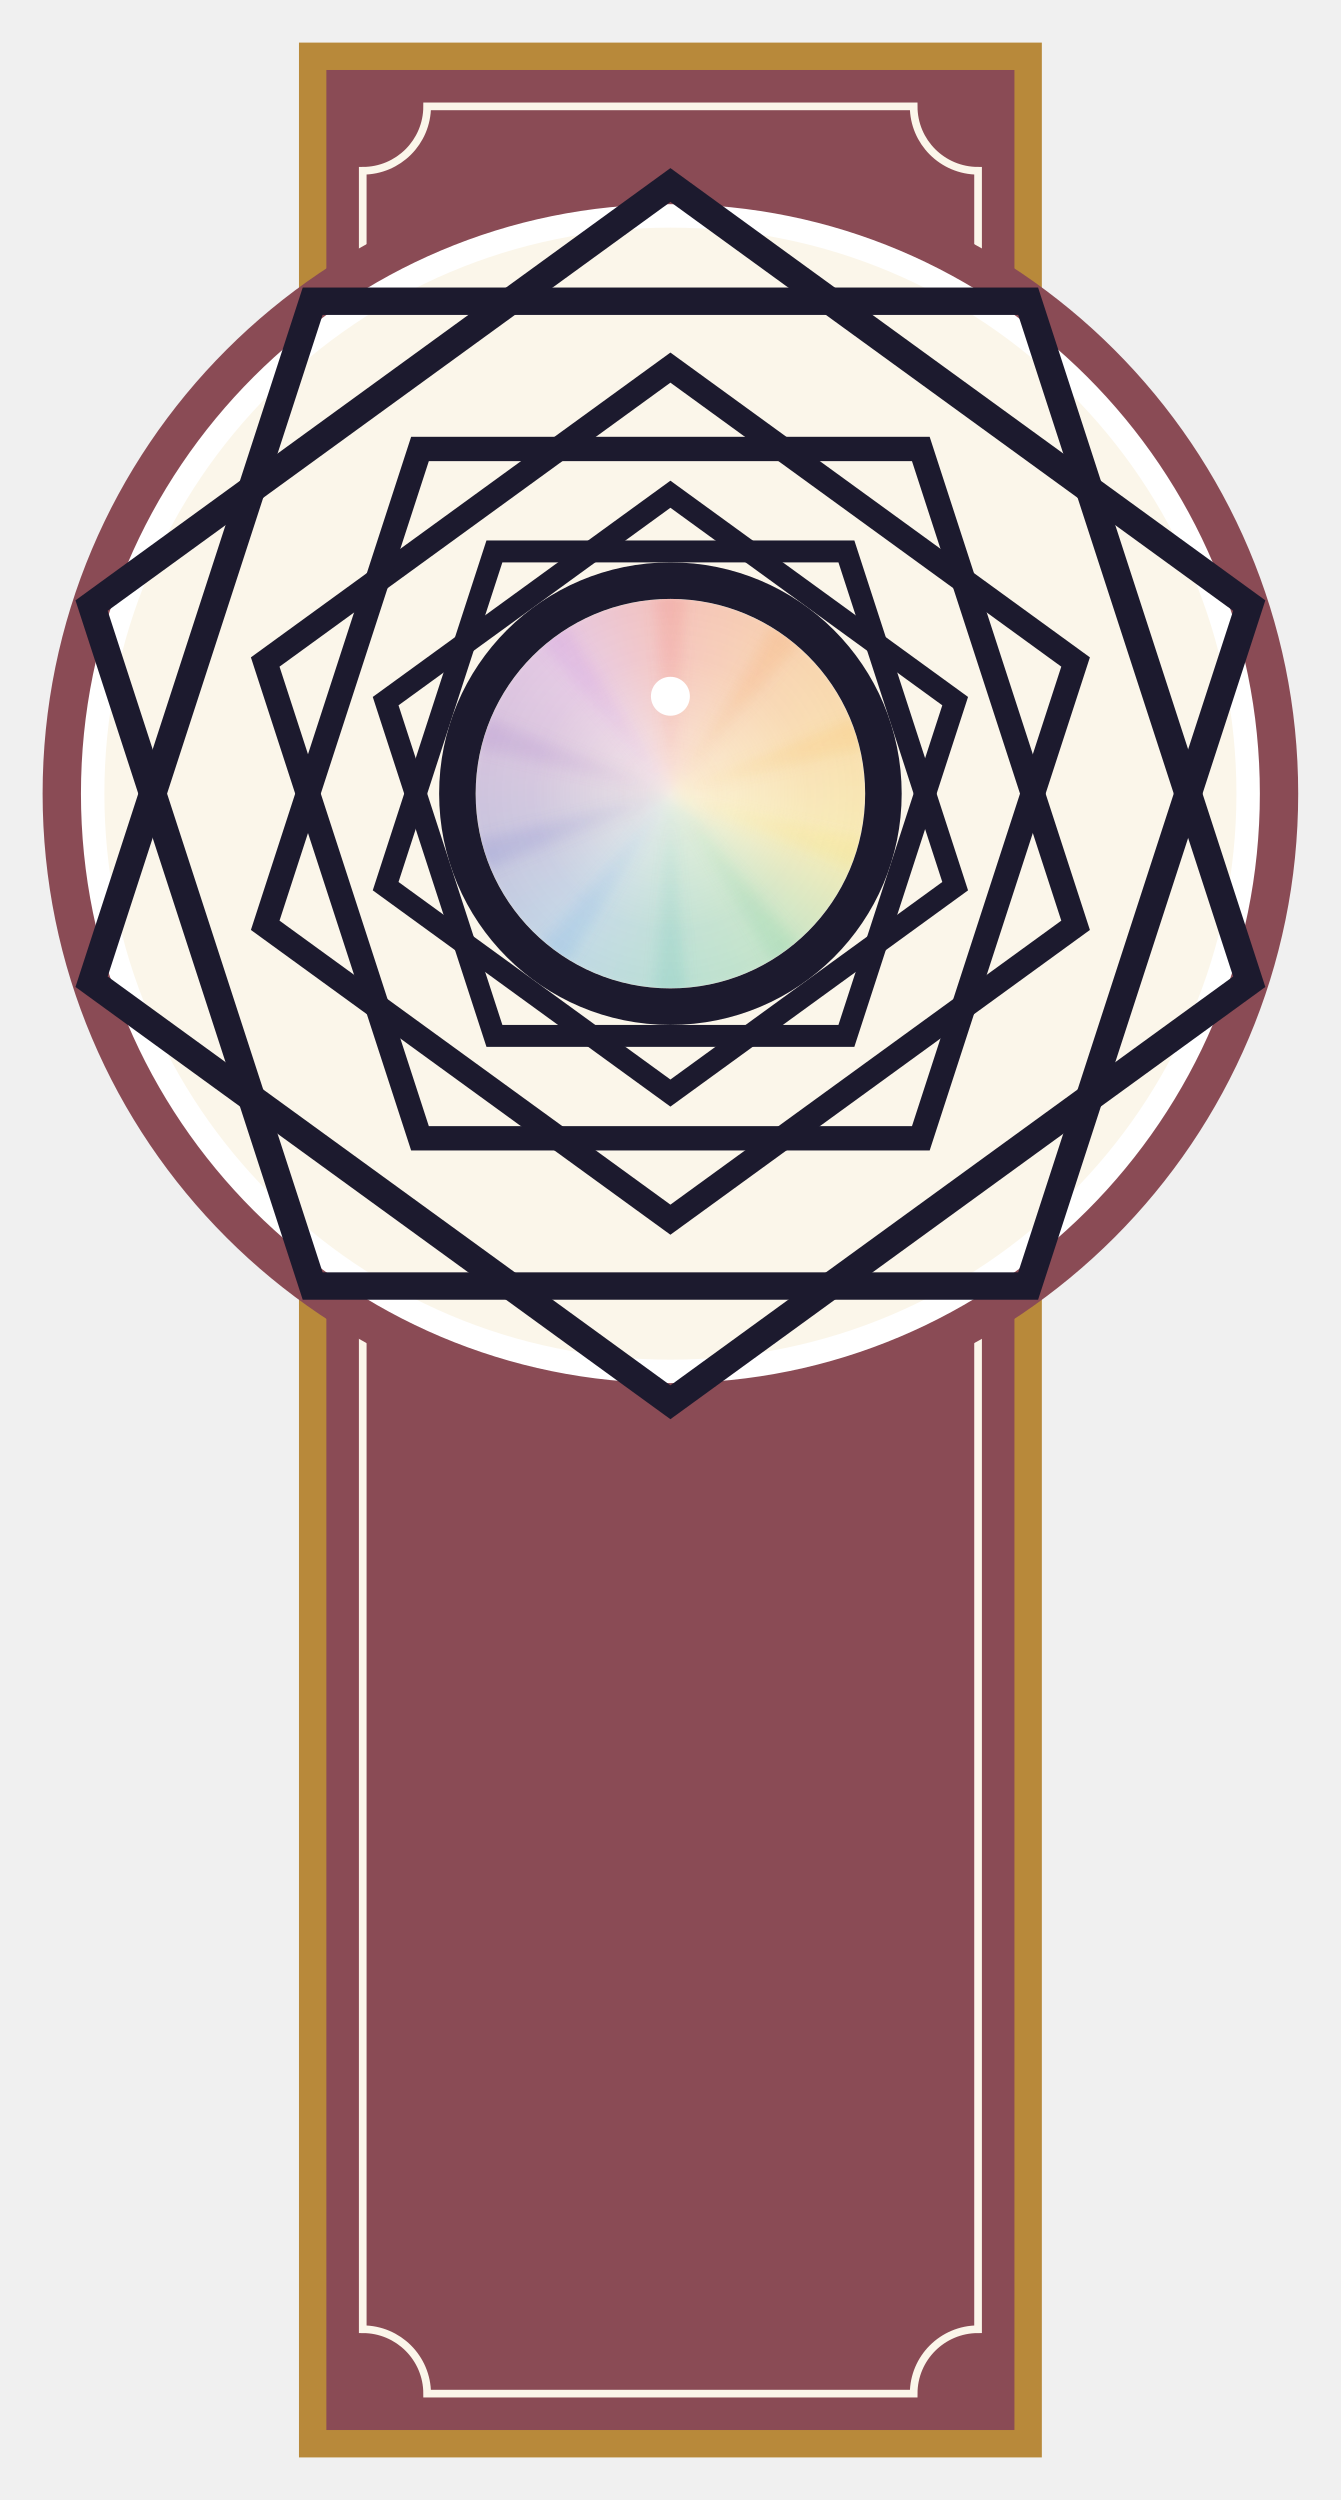
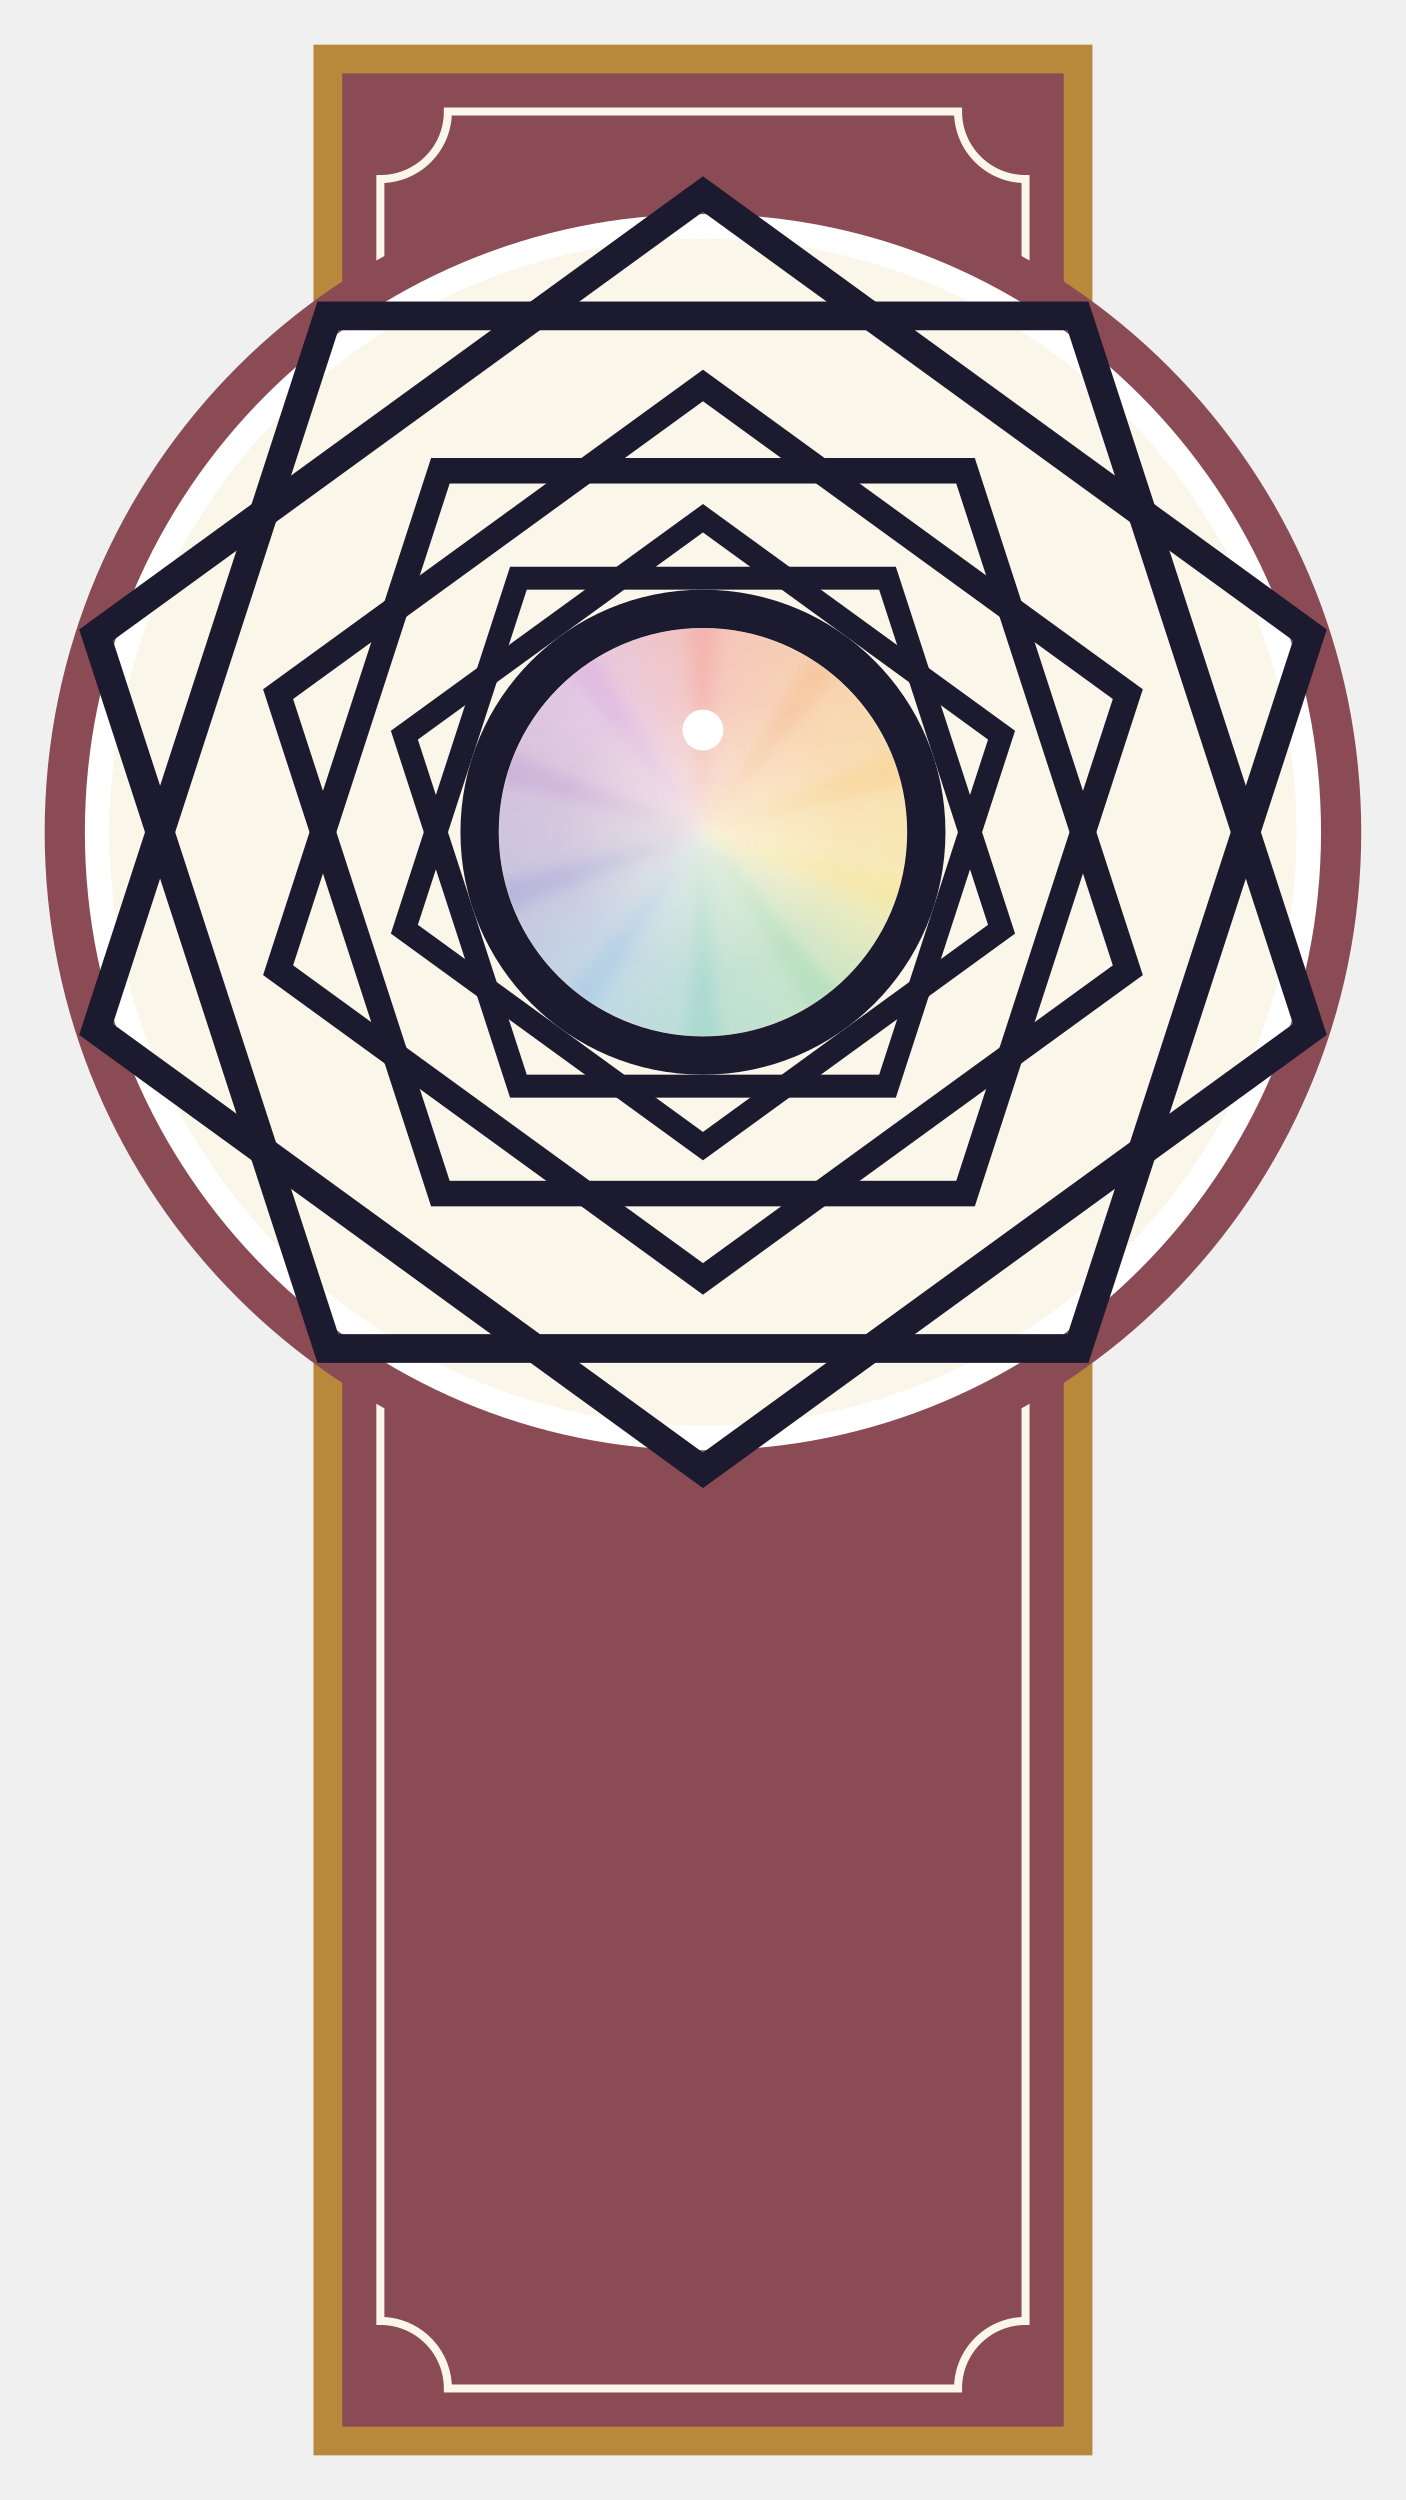
- <svg xmlns="http://www.w3.org/2000/svg" viewBox="-110.15 -130.40 220.30 410.76" role="img" aria-label="Sisters of Sonder">
+ <svg xmlns="http://www.w3.org/2000/svg" viewBox="-110.15 -130.40 220.30 391.74" role="img" aria-label="Sisters of Sonder">
  <defs>
    <clipPath id="drop">
      <circle r="32.000" />
    </clipPath>
    <filter id="soft" x="-20%" y="-20%" width="140%" height="140%">
      <feGaussianBlur stdDeviation="1.120" />
    </filter>
    <radialGradient id="streak-ramp" gradientUnits="userSpaceOnUse" cx="0" cy="0" r="32.000">
      <stop offset="0" stop-color="#fff" stop-opacity=".35" />
      <stop offset=".7" stop-color="#fff" stop-opacity=".9" />
      <stop offset="1" stop-color="#fff" />
    </radialGradient>
    <mask id="streak-fade" maskUnits="userSpaceOnUse" x="-32.000" y="-32.000" width="64.000" height="64.000">
      <circle r="32.000" fill="url(#streak-ramp)" />
    </mask>
  </defs>
-   <rect x="-58.779" y="-121.150" width="117.557" height="392.263" fill="#8a4b55" stroke="#b8893a" stroke-width="4.500" />
-   <path d="M-39.969,-112.921 H39.969 A10.580,10.580 0 0 0 50.550,-102.341 V252.304 A10.580,10.580 0 0 0 39.969,262.884 H-39.969 A10.580,10.580 0 0 0 -50.550,252.304 V-102.341 A10.580,10.580 0 0 0 -39.969,-112.921 Z" fill="none" stroke="#fbf6ea" stroke-width="1.260" />
+   <rect x="-58.779" y="-121.150" width="117.557" height="373.242" fill="#8a4b55" stroke="#b8893a" stroke-width="4.500" />
+   <path d="M-39.969,-112.921 H39.969 A10.580,10.580 0 0 0 50.550,-102.341 V233.283 A10.580,10.580 0 0 0 39.969,243.863 H-39.969 A10.580,10.580 0 0 0 -50.550,233.283 V-102.341 A10.580,10.580 0 0 0 -39.969,-112.921 Z" fill="none" stroke="#fbf6ea" stroke-width="1.260" />
  <circle r="96.500" fill="#fbf6ea" />
  <circle r="96.500" fill="none" stroke="#ffffff" stroke-width="7.000" />
  <circle r="100.000" fill="none" stroke="#8a4b55" stroke-width="6.300" />
  <polygon points="0.000,-100.000 95.106,-30.902 58.779,80.902 -58.779,80.902 -95.106,-30.902" fill="none" stroke="#1c1a2e" stroke-width="4.500" stroke-linejoin="miter" />
  <polygon points="58.779,-80.902 95.106,30.902 0.000,100.000 -95.106,30.902 -58.779,-80.902" fill="none" stroke="#1c1a2e" stroke-width="4.500" stroke-linejoin="miter" />
  <polygon points="0.000,-70.000 66.574,-21.631 41.145,56.631 -41.145,56.631 -66.574,-21.631" fill="none" stroke="#1c1a2e" stroke-width="4.000" stroke-linejoin="miter" />
  <polygon points="41.145,-56.631 66.574,21.631 0.000,70.000 -66.574,21.631 -41.145,-56.631" fill="none" stroke="#1c1a2e" stroke-width="4.000" stroke-linejoin="miter" />
  <polygon points="0.000,-49.196 46.788,-15.202 28.916,39.800 -28.916,39.800 -46.788,-15.202" fill="none" stroke="#1c1a2e" stroke-width="3.600" stroke-linejoin="miter" />
  <polygon points="28.916,-39.800 46.788,15.202 0.000,49.196 -46.788,15.202 -28.916,-39.800" fill="none" stroke="#1c1a2e" stroke-width="3.600" stroke-linejoin="miter" />
  <circle r="32.000" fill="url(#water)" />
  <g clip-path="url(#drop)" mask="url(#streak-fade)" filter="url(#soft)" opacity="0.3">
    <path d="M0,0 L-0.176,-33.600 L1.348,-33.573 Z" fill="#e5494c" />
    <path d="M0,0 L0.997,-33.585 L2.519,-33.505 Z" fill="#e64c4a" />
    <path d="M0,0 L2.168,-33.530 L3.687,-33.397 Z" fill="#e74f48" />
    <path d="M0,0 L3.337,-33.434 L4.850,-33.248 Z" fill="#e75246" />
    <path d="M0,0 L4.502,-33.297 L6.008,-33.059 Z" fill="#e85444" />
    <path d="M0,0 L5.661,-33.120 L7.158,-32.829 Z" fill="#e85742" />
    <path d="M0,0 L6.814,-32.902 L8.299,-32.559 Z" fill="#e95a40" />
    <path d="M0,0 L7.958,-32.644 L9.430,-32.249 Z" fill="#ea5d3e" />
    <path d="M0,0 L9.092,-32.346 L10.550,-31.901 Z" fill="#ea603c" />
    <path d="M0,0 L10.216,-32.009 L11.657,-31.513 Z" fill="#eb623b" />
    <path d="M0,0 L11.326,-31.633 L12.750,-31.087 Z" fill="#eb6539" />
    <path d="M0,0 L12.423,-31.219 L13.827,-30.623 Z" fill="#ec6837" />
    <path d="M0,0 L13.505,-30.766 L14.887,-30.122 Z" fill="#ed6b35" />
    <path d="M0,0 L14.571,-30.276 L15.929,-29.584 Z" fill="#ed6e33" />
    <path d="M0,0 L15.619,-29.749 L16.952,-29.010 Z" fill="#ee7031" />
    <path d="M0,0 L16.647,-29.186 L17.954,-28.401 Z" fill="#ee732f" />
    <path d="M0,0 L17.656,-28.587 L18.934,-27.757 Z" fill="#ef762d" />
    <path d="M0,0 L18.643,-27.954 L19.892,-27.079 Z" fill="#f0792b" />
    <path d="M0,0 L19.607,-27.286 L20.825,-26.368 Z" fill="#f07b2a" />
    <path d="M0,0 L20.547,-26.585 L21.732,-25.626 Z" fill="#f07e2a" />
    <path d="M0,0 L21.463,-25.852 L22.613,-24.852 Z" fill="#f18029" />
    <path d="M0,0 L22.352,-25.087 L23.467,-24.047 Z" fill="#f18229" />
    <path d="M0,0 L23.214,-24.292 L24.292,-23.214 Z" fill="#f18528" />
    <path d="M0,0 L24.047,-23.467 L25.087,-22.352 Z" fill="#f28728" />
    <path d="M0,0 L24.852,-22.613 L25.852,-21.463 Z" fill="#f28a28" />
    <path d="M0,0 L25.626,-21.732 L26.585,-20.547 Z" fill="#f28c28" />
    <path d="M0,0 L26.368,-20.825 L27.286,-19.607 Z" fill="#f28e27" />
    <path d="M0,0 L27.079,-19.892 L27.954,-18.643 Z" fill="#f39127" />
    <path d="M0,0 L27.757,-18.934 L28.587,-17.656 Z" fill="#f39326" />
    <path d="M0,0 L28.401,-17.954 L29.186,-16.647 Z" fill="#f39526" />
    <path d="M0,0 L29.010,-16.952 L29.749,-15.619 Z" fill="#f39826" />
    <path d="M0,0 L29.584,-15.929 L30.276,-14.571 Z" fill="#f49a26" />
    <path d="M0,0 L30.122,-14.887 L30.766,-13.505 Z" fill="#f49d25" />
    <path d="M0,0 L30.623,-13.827 L31.219,-12.423 Z" fill="#f49f25" />
    <path d="M0,0 L31.087,-12.750 L31.633,-11.326 Z" fill="#f5a124" />
    <path d="M0,0 L31.513,-11.657 L32.009,-10.216 Z" fill="#f5a424" />
    <path d="M0,0 L31.901,-10.550 L32.346,-9.092 Z" fill="#f5a625" />
    <path d="M0,0 L32.249,-9.430 L32.644,-7.958 Z" fill="#f4a926" />
    <path d="M0,0 L32.559,-8.299 L32.902,-6.814 Z" fill="#f4ab28" />
    <path d="M0,0 L32.829,-7.158 L33.120,-5.661 Z" fill="#f4ae29" />
    <path d="M0,0 L33.059,-6.008 L33.297,-4.502 Z" fill="#f4b02b" />
    <path d="M0,0 L33.248,-4.850 L33.434,-3.337 Z" fill="#f3b32c" />
    <path d="M0,0 L33.397,-3.687 L33.530,-2.168 Z" fill="#f3b52e" />
    <path d="M0,0 L33.505,-2.519 L33.585,-0.997 Z" fill="#f2b82f" />
    <path d="M0,0 L33.573,-1.348 L33.600,0.176 Z" fill="#f2ba31" />
    <path d="M0,0 L33.600,-0.176 L33.573,1.348 Z" fill="#f2bd32" />
    <path d="M0,0 L33.585,0.997 L33.505,2.519 Z" fill="#f2bf34" />
    <path d="M0,0 L33.530,2.168 L33.397,3.687 Z" fill="#f1c235" />
    <path d="M0,0 L33.434,3.337 L33.248,4.850 Z" fill="#f1c437" />
    <path d="M0,0 L33.297,4.502 L33.059,6.008 Z" fill="#f0c738" />
    <path d="M0,0 L33.120,5.661 L32.829,7.158 Z" fill="#f0c93a" />
    <path d="M0,0 L32.902,6.814 L32.559,8.299 Z" fill="#f0cc3b" />
    <path d="M0,0 L32.644,7.958 L32.249,9.430 Z" fill="#f0ce3d" />
    <path d="M0,0 L32.346,9.092 L31.901,10.550 Z" fill="#efd13e" />
    <path d="M0,0 L32.009,10.216 L31.513,11.657 Z" fill="#ead141" />
    <path d="M0,0 L31.633,11.326 L31.087,12.750 Z" fill="#e1d044" />
    <path d="M0,0 L31.219,12.423 L30.623,13.827 Z" fill="#d8cf47" />
    <path d="M0,0 L30.766,13.505 L30.122,14.887 Z" fill="#cecd4a" />
    <path d="M0,0 L30.276,14.571 L29.584,15.929 Z" fill="#c5cc4e" />
    <path d="M0,0 L29.749,15.619 L29.010,16.952 Z" fill="#bbca51" />
    <path d="M0,0 L29.186,16.647 L28.401,17.954 Z" fill="#b2c954" />
    <path d="M0,0 L28.587,17.656 L27.757,18.934 Z" fill="#a9c858" />
    <path d="M0,0 L27.954,18.643 L27.079,19.892 Z" fill="#9fc65b" />
    <path d="M0,0 L27.286,19.607 L26.368,20.825 Z" fill="#96c55e" />
    <path d="M0,0 L26.585,20.547 L25.626,21.732 Z" fill="#8cc361" />
    <path d="M0,0 L25.852,21.463 L24.852,22.613 Z" fill="#83c265" />
    <path d="M0,0 L25.087,22.352 L24.047,23.467 Z" fill="#7ac168" />
    <path d="M0,0 L24.292,23.214 L23.214,24.292 Z" fill="#70bf6b" />
    <path d="M0,0 L23.467,24.047 L22.352,25.087 Z" fill="#67be6f" />
    <path d="M0,0 L22.613,24.852 L21.463,25.852 Z" fill="#5dbc72" />
    <path d="M0,0 L21.732,25.626 L20.547,26.585 Z" fill="#54bb75" />
    <path d="M0,0 L20.825,26.368 L19.607,27.286 Z" fill="#4bba78" />
    <path d="M0,0 L19.892,27.079 L18.643,27.954 Z" fill="#45b97b" />
    <path d="M0,0 L18.934,27.757 L17.656,28.587 Z" fill="#43b87d" />
    <path d="M0,0 L17.954,28.401 L16.647,29.186 Z" fill="#41b77f" />
    <path d="M0,0 L16.952,29.010 L15.619,29.749 Z" fill="#3fb681" />
    <path d="M0,0 L15.929,29.584 L14.571,30.276 Z" fill="#3eb584" />
    <path d="M0,0 L14.887,30.122 L13.505,30.766 Z" fill="#3cb486" />
    <path d="M0,0 L13.827,30.623 L12.423,31.219 Z" fill="#3ab388" />
    <path d="M0,0 L12.750,31.087 L11.326,31.633 Z" fill="#38b28a" />
    <path d="M0,0 L11.657,31.513 L10.216,32.009 Z" fill="#36b18c" />
    <path d="M0,0 L10.550,31.901 L9.092,32.346 Z" fill="#34b08e" />
    <path d="M0,0 L9.430,32.249 L7.958,32.644 Z" fill="#32af90" />
    <path d="M0,0 L8.299,32.559 L6.814,32.902 Z" fill="#30ae92" />
    <path d="M0,0 L7.158,32.829 L5.661,33.120 Z" fill="#2ead94" />
    <path d="M0,0 L6.008,33.059 L4.502,33.297 Z" fill="#2cac96" />
    <path d="M0,0 L4.850,33.248 L3.337,33.434 Z" fill="#2bab99" />
    <path d="M0,0 L3.687,33.397 L2.168,33.530 Z" fill="#29aa9b" />
    <path d="M0,0 L2.519,33.505 L0.997,33.585 Z" fill="#27a99d" />
    <path d="M0,0 L1.348,33.573 L-0.176,33.600 Z" fill="#25a89f" />
    <path d="M0,0 L0.176,33.600 L-1.348,33.573 Z" fill="#25a7a2" />
    <path d="M0,0 L-0.997,33.585 L-2.519,33.505 Z" fill="#26a6a5" />
    <path d="M0,0 L-2.168,33.530 L-3.687,33.397 Z" fill="#27a5a9" />
    <path d="M0,0 L-3.337,33.434 L-4.850,33.248 Z" fill="#28a3ac" />
    <path d="M0,0 L-4.502,33.297 L-6.008,33.059 Z" fill="#2aa2b0" />
    <path d="M0,0 L-5.661,33.120 L-7.158,32.829 Z" fill="#2ba0b4" />
    <path d="M0,0 L-6.814,32.902 L-8.299,32.559 Z" fill="#2c9fb7" />
    <path d="M0,0 L-7.958,32.644 L-9.430,32.249 Z" fill="#2e9ebb" />
    <path d="M0,0 L-9.092,32.346 L-10.550,31.901 Z" fill="#2f9cbe" />
    <path d="M0,0 L-10.216,32.009 L-11.657,31.513 Z" fill="#309bc2" />
    <path d="M0,0 L-11.326,31.633 L-12.750,31.087 Z" fill="#3199c5" />
    <path d="M0,0 L-12.423,31.219 L-13.827,30.623 Z" fill="#3398c9" />
    <path d="M0,0 L-13.505,30.766 L-14.887,30.122 Z" fill="#3497cc" />
    <path d="M0,0 L-14.571,30.276 L-15.929,29.584 Z" fill="#3595d0" />
    <path d="M0,0 L-15.619,29.749 L-16.952,29.010 Z" fill="#3794d4" />
    <path d="M0,0 L-16.647,29.186 L-17.954,28.401 Z" fill="#3892d7" />
    <path d="M0,0 L-17.656,28.587 L-18.934,27.757 Z" fill="#3991db" />
    <path d="M0,0 L-18.643,27.954 L-19.892,27.079 Z" fill="#3a90de" />
    <path d="M0,0 L-19.607,27.286 L-20.825,26.368 Z" fill="#3b8ddf" />
    <path d="M0,0 L-20.547,26.585 L-21.732,25.626 Z" fill="#3c8ade" />
    <path d="M0,0 L-21.463,25.852 L-22.613,24.852 Z" fill="#3d86dc" />
    <path d="M0,0 L-22.352,25.087 L-23.467,24.047 Z" fill="#3e83da" />
    <path d="M0,0 L-23.214,24.292 L-24.292,23.214 Z" fill="#3f7fd8" />
    <path d="M0,0 L-24.047,23.467 L-25.087,22.352 Z" fill="#407bd7" />
    <path d="M0,0 L-24.852,22.613 L-25.852,21.463 Z" fill="#4078d5" />
    <path d="M0,0 L-25.626,21.732 L-26.585,20.547 Z" fill="#4174d4" />
    <path d="M0,0 L-26.368,20.825 L-27.286,19.607 Z" fill="#4271d2" />
    <path d="M0,0 L-27.079,19.892 L-27.954,18.643 Z" fill="#436dd0" />
    <path d="M0,0 L-27.757,18.934 L-28.587,17.656 Z" fill="#446ace" />
    <path d="M0,0 L-28.401,17.954 L-29.186,16.647 Z" fill="#4566cd" />
    <path d="M0,0 L-29.010,16.952 L-29.749,15.619 Z" fill="#4563cb" />
    <path d="M0,0 L-29.584,15.929 L-30.276,14.571 Z" fill="#465fca" />
    <path d="M0,0 L-30.122,14.887 L-30.766,13.505 Z" fill="#475bc8" />
    <path d="M0,0 L-30.623,13.827 L-31.219,12.423 Z" fill="#4858c6" />
    <path d="M0,0 L-31.087,12.750 L-31.633,11.326 Z" fill="#4954c4" />
    <path d="M0,0 L-31.513,11.657 L-32.009,10.216 Z" fill="#4a51c3" />
    <path d="M0,0 L-31.901,10.550 L-32.346,9.092 Z" fill="#4c4fc2" />
    <path d="M0,0 L-32.249,9.430 L-32.644,7.958 Z" fill="#4e4ec2" />
    <path d="M0,0 L-32.559,8.299 L-32.902,6.814 Z" fill="#524ec2" />
    <path d="M0,0 L-32.829,7.158 L-33.120,5.661 Z" fill="#544ec1" />
    <path d="M0,0 L-33.059,6.008 L-33.297,4.502 Z" fill="#584dc1" />
    <path d="M0,0 L-33.248,4.850 L-33.434,3.337 Z" fill="#5a4dc1" />
    <path d="M0,0 L-33.397,3.687 L-33.530,2.168 Z" fill="#5e4cc1" />
    <path d="M0,0 L-33.505,2.519 L-33.585,0.997 Z" fill="#604cc1" />
    <path d="M0,0 L-33.573,1.348 L-33.600,-0.176 Z" fill="#644cc1" />
    <path d="M0,0 L-33.600,0.176 L-33.573,-1.348 Z" fill="#664bc0" />
    <path d="M0,0 L-33.585,-0.997 L-33.505,-2.519 Z" fill="#6a4bc0" />
    <path d="M0,0 L-33.530,-2.168 L-33.397,-3.687 Z" fill="#6c4bc0" />
    <path d="M0,0 L-33.434,-3.337 L-33.248,-4.850 Z" fill="#704ac0" />
    <path d="M0,0 L-33.297,-4.502 L-33.059,-6.008 Z" fill="#724ac0" />
    <path d="M0,0 L-33.120,-5.661 L-32.829,-7.158 Z" fill="#7649c0" />
    <path d="M0,0 L-32.902,-6.814 L-32.559,-8.299 Z" fill="#7849bf" />
    <path d="M0,0 L-32.644,-7.958 L-32.249,-9.430 Z" fill="#7c49bf" />
    <path d="M0,0 L-32.346,-9.092 L-31.901,-10.550 Z" fill="#7e48bf" />
    <path d="M0,0 L-32.009,-10.216 L-31.513,-11.657 Z" fill="#8148c0" />
    <path d="M0,0 L-31.633,-11.326 L-31.087,-12.750 Z" fill="#844ac1" />
    <path d="M0,0 L-31.219,-12.423 L-30.623,-13.827 Z" fill="#874ac2" />
    <path d="M0,0 L-30.766,-13.505 L-30.122,-14.887 Z" fill="#8a4cc3" />
    <path d="M0,0 L-30.276,-14.571 L-29.584,-15.929 Z" fill="#8d4cc5" />
    <path d="M0,0 L-29.749,-15.619 L-29.010,-16.952 Z" fill="#904ec6" />
    <path d="M0,0 L-29.186,-16.647 L-28.401,-17.954 Z" fill="#924ec7" />
    <path d="M0,0 L-28.587,-17.656 L-27.757,-18.934 Z" fill="#9550c9" />
    <path d="M0,0 L-27.954,-18.643 L-27.079,-19.892 Z" fill="#9850ca" />
    <path d="M0,0 L-27.286,-19.607 L-26.368,-20.825 Z" fill="#9b52cb" />
    <path d="M0,0 L-26.585,-20.547 L-25.626,-21.732 Z" fill="#9e52cc" />
    <path d="M0,0 L-25.852,-21.463 L-24.852,-22.613 Z" fill="#a154ce" />
    <path d="M0,0 L-25.087,-22.352 L-24.047,-23.467 Z" fill="#a354cf" />
    <path d="M0,0 L-24.292,-23.214 L-23.214,-24.292 Z" fill="#a656d0" />
    <path d="M0,0 L-23.467,-24.047 L-22.352,-25.087 Z" fill="#a956d2" />
    <path d="M0,0 L-22.613,-24.852 L-21.463,-25.852 Z" fill="#ac58d3" />
    <path d="M0,0 L-21.732,-25.626 L-20.547,-26.585 Z" fill="#af58d4" />
    <path d="M0,0 L-20.825,-26.368 L-19.607,-27.286 Z" fill="#b25ad5" />
    <path d="M0,0 L-19.892,-27.079 L-18.643,-27.954 Z" fill="#b45ad2" />
    <path d="M0,0 L-18.934,-27.757 L-17.656,-28.587 Z" fill="#b758cb" />
    <path d="M0,0 L-17.954,-28.401 L-16.647,-29.186 Z" fill="#ba58c3" />
    <path d="M0,0 L-16.952,-29.010 L-15.619,-29.749 Z" fill="#bd56bb" />
    <path d="M0,0 L-15.929,-29.584 L-14.571,-30.276 Z" fill="#c056b4" />
    <path d="M0,0 L-14.887,-30.122 L-13.505,-30.766 Z" fill="#c254ac" />
    <path d="M0,0 L-13.827,-30.623 L-12.423,-31.219 Z" fill="#c554a5" />
    <path d="M0,0 L-12.750,-31.087 L-11.326,-31.633 Z" fill="#c8529d" />
    <path d="M0,0 L-11.657,-31.513 L-10.216,-32.009 Z" fill="#cb5295" />
    <path d="M0,0 L-10.550,-31.901 L-9.092,-32.346 Z" fill="#cd508e" />
    <path d="M0,0 L-9.430,-32.249 L-7.958,-32.644 Z" fill="#d05086" />
    <path d="M0,0 L-8.299,-32.559 L-6.814,-32.902 Z" fill="#d34e7e" />
    <path d="M0,0 L-7.158,-32.829 L-5.661,-33.120 Z" fill="#d64e77" />
    <path d="M0,0 L-6.008,-33.059 L-4.502,-33.297 Z" fill="#d84c6f" />
    <path d="M0,0 L-4.850,-33.248 L-3.337,-33.434 Z" fill="#db4c68" />
    <path d="M0,0 L-3.687,-33.397 L-2.168,-33.530 Z" fill="#de4a60" />
    <path d="M0,0 L-2.519,-33.505 L-0.997,-33.585 Z" fill="#e14a58" />
    <path d="M0,0 L-1.348,-33.573 L0.176,-33.600 Z" fill="#e44851" />
  </g>
  <g clip-path="url(#drop)" mask="url(#streak-fade)" filter="url(#soft)" opacity="0.12">
    <path d="M0,0 L-2.636,-33.496 L2.636,-33.496 Z" fill="#e5484d" />
    <path d="M0,0 L17.556,-28.649 L21.821,-25.550 Z" fill="#f07a2a" />
    <path d="M0,0 L31.042,-12.858 L32.672,-7.844 Z" fill="#f5a524" />
    <path d="M0,0 L32.672,7.844 L31.042,12.858 Z" fill="#efd23f" />
    <path d="M0,0 L21.821,25.550 L17.556,28.649 Z" fill="#46b97a" />
    <path d="M0,0 L2.636,33.496 L-2.636,33.496 Z" fill="#24a8a0" />
    <path d="M0,0 L-17.556,28.649 L-21.821,25.550 Z" fill="#3b8fe0" />
    <path d="M0,0 L-31.042,12.858 L-32.672,7.844 Z" fill="#4a4fc2" />
    <path d="M0,0 L-32.672,-7.844 L-31.042,-12.858 Z" fill="#8048bf" />
    <path d="M0,0 L-21.821,-25.550 L-17.556,-28.649 Z" fill="#b35ad6" />
  </g>
  <circle r="35.000" fill="none" stroke="#1c1a2e" stroke-width="6.000" />
  <circle cx="0.000" cy="-16.000" r="3.200" fill="#ffffff" />
</svg>
